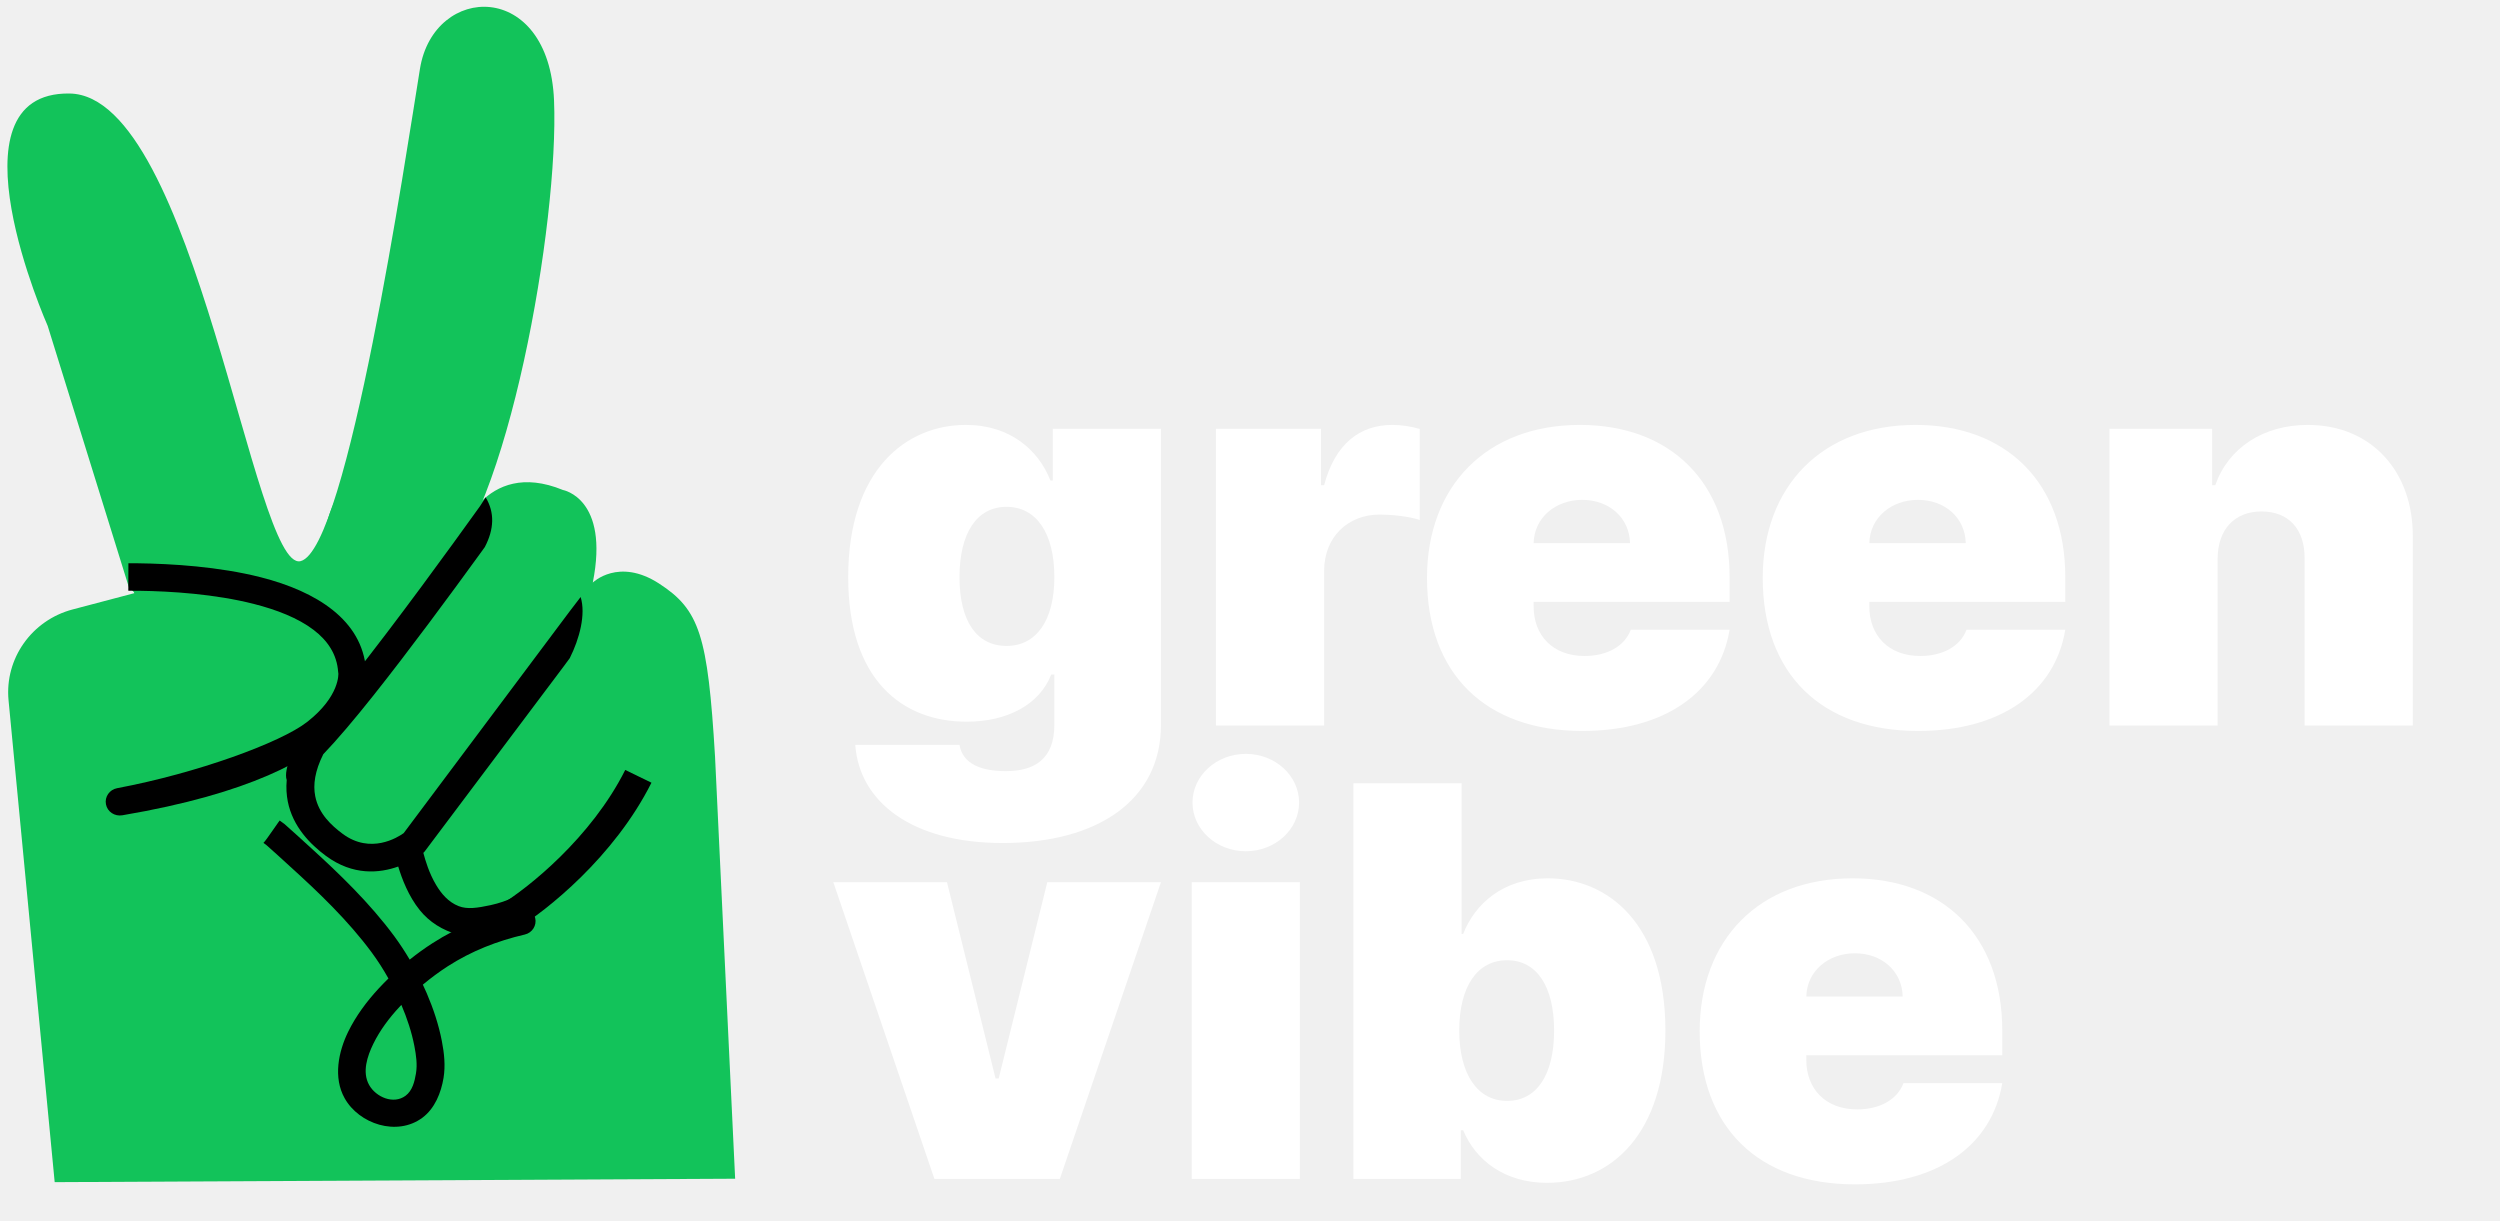
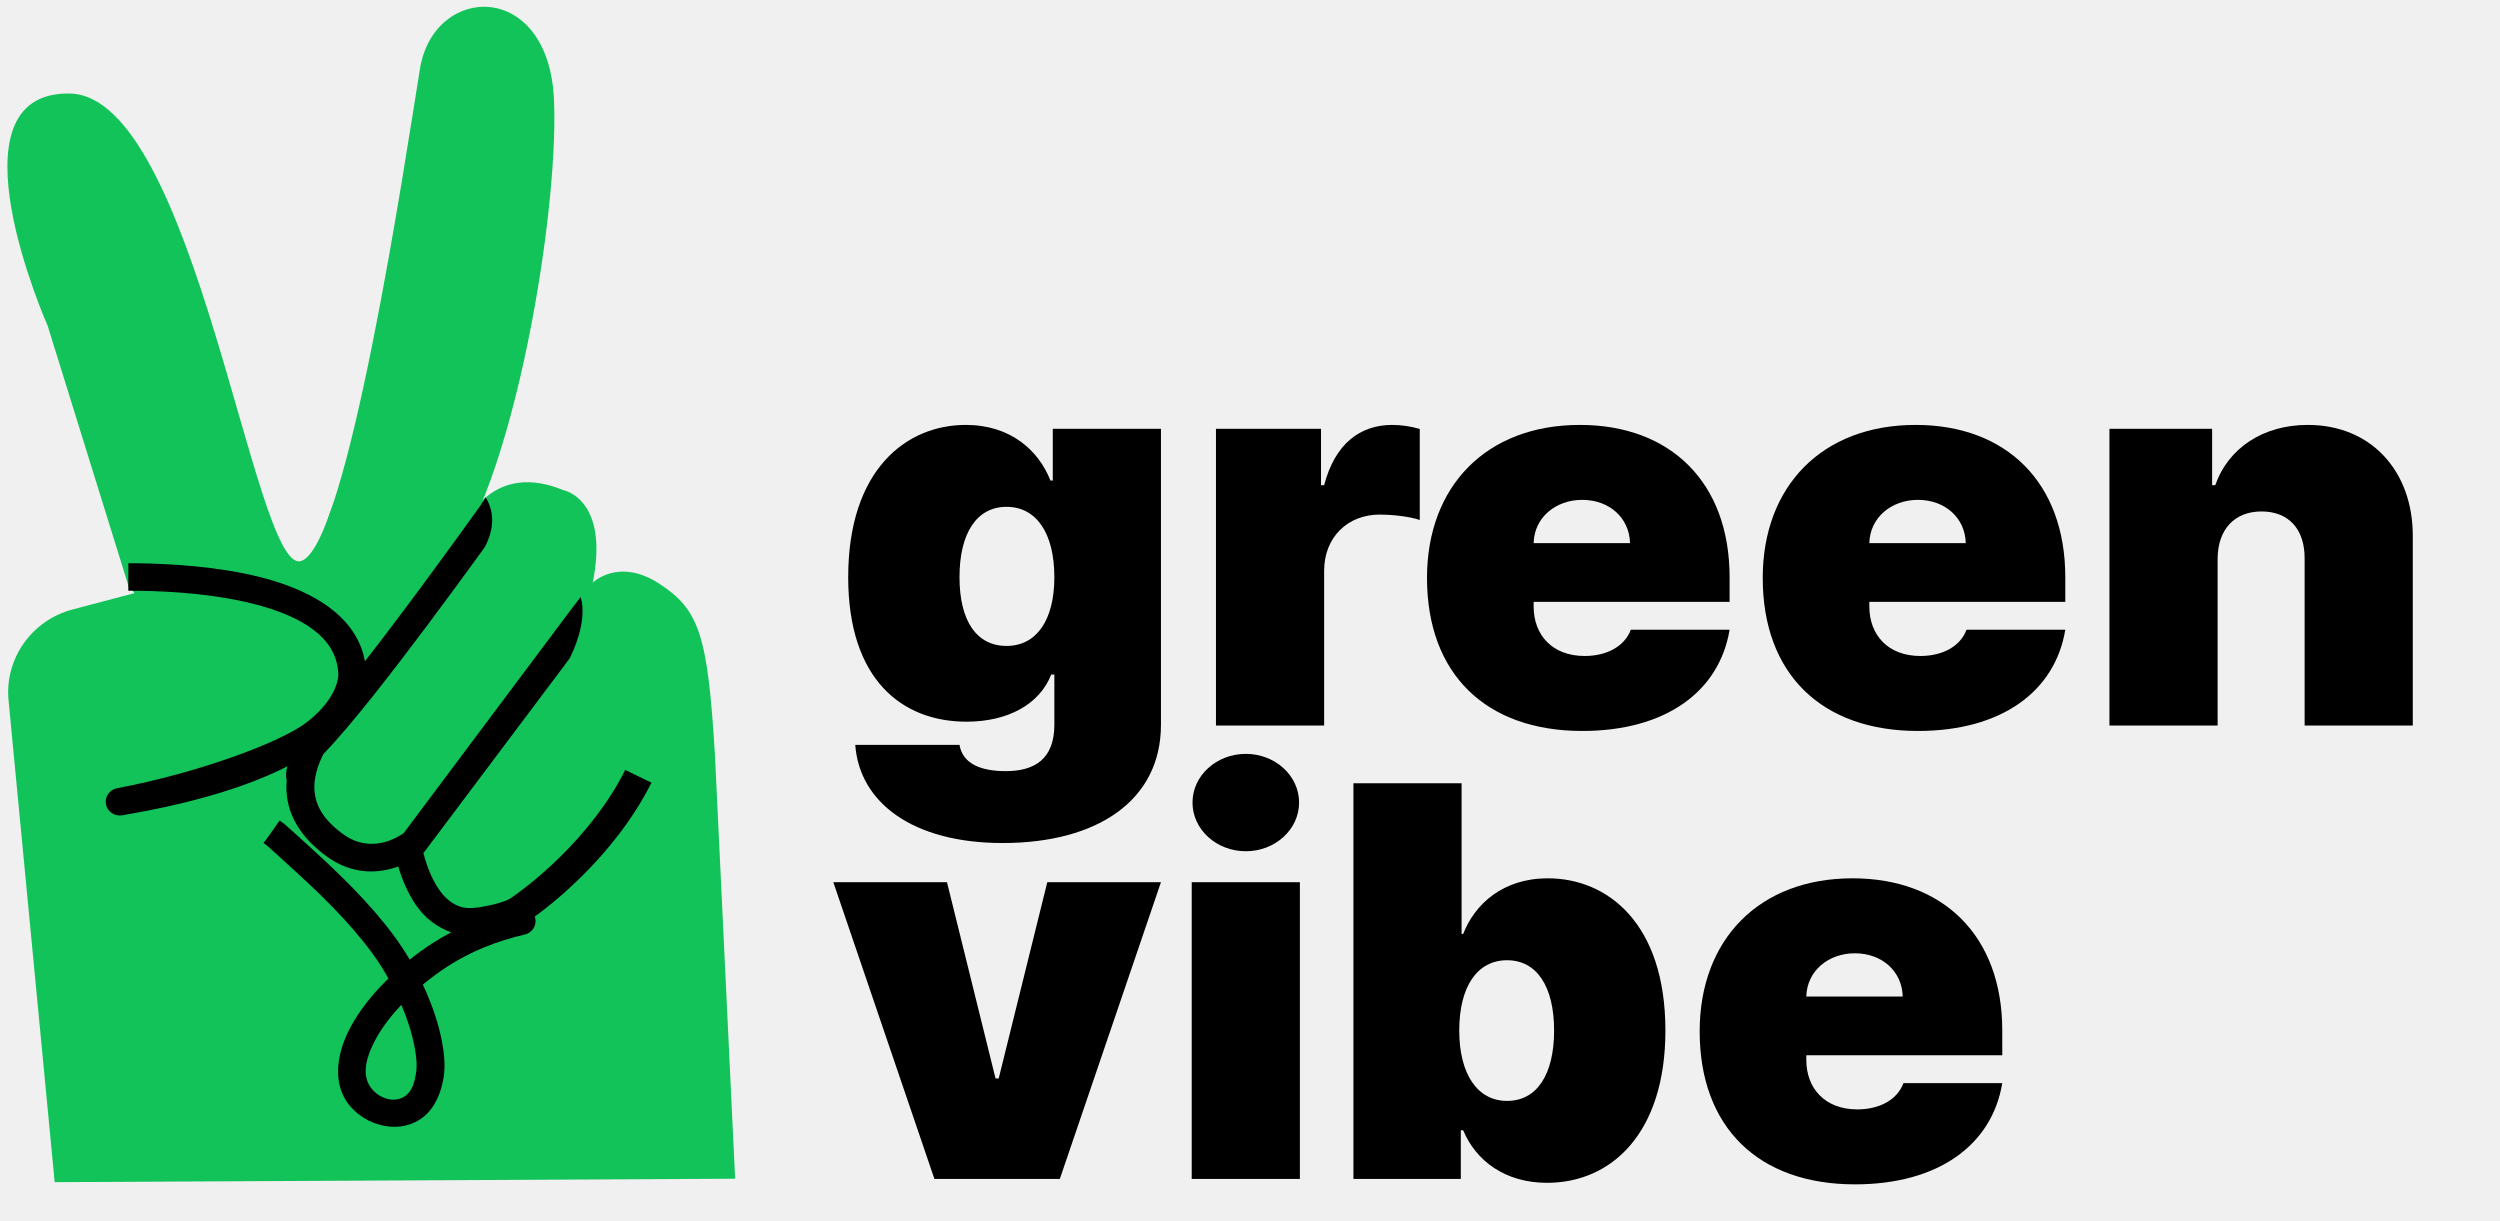
<svg xmlns="http://www.w3.org/2000/svg" width="86" height="42" viewBox="0 0 86 42" fill="none">
-   <path d="M34.49 29C37.766 29 39.937 27.524 39.937 24.932V14.75H36.216V16.531H36.135C35.73 15.494 34.76 14.617 33.223 14.617C31.174 14.617 29.178 16.159 29.178 19.854C29.178 23.39 31.039 24.826 33.25 24.826C34.652 24.826 35.757 24.241 36.162 23.204H36.27V24.932C36.27 26.135 35.562 26.527 34.598 26.527C33.742 26.527 33.115 26.275 33.007 25.623H29.421C29.562 27.591 31.376 29 34.49 29ZM34.625 22.22C33.6 22.22 33.007 21.369 33.007 19.854C33.007 18.339 33.6 17.435 34.625 17.435C35.65 17.435 36.27 18.339 36.27 19.854C36.27 21.343 35.65 22.22 34.625 22.22Z" fill="white" />
-   <path d="M41.829 24.959H45.55V19.641C45.55 18.472 46.366 17.701 47.465 17.701C47.849 17.701 48.469 17.76 48.84 17.887V14.756C48.543 14.67 48.22 14.617 47.896 14.617C46.791 14.617 45.928 15.255 45.55 16.69H45.443V14.75H41.829V24.959Z" fill="white" />
-   <path d="M54.428 25.145C57.3 25.145 59.147 23.789 59.498 21.662H56.1C55.884 22.24 55.271 22.566 54.509 22.566C53.404 22.566 52.757 21.848 52.757 20.864V20.705H59.498V19.854C59.498 16.604 57.475 14.617 54.347 14.617C51.139 14.617 49.089 16.717 49.089 19.881C49.089 23.184 51.112 25.145 54.428 25.145ZM52.757 18.684C52.777 17.8 53.518 17.195 54.428 17.195C55.352 17.195 56.053 17.807 56.073 18.684H52.757Z" fill="white" />
-   <path d="M65.977 25.145C68.849 25.145 70.696 23.789 71.046 21.662H67.649C67.433 22.24 66.82 22.566 66.058 22.566C64.953 22.566 64.305 21.848 64.305 20.864V20.705H71.046V19.854C71.046 16.604 69.024 14.617 65.896 14.617C62.688 14.617 60.638 16.717 60.638 19.881C60.638 23.184 62.661 25.145 65.977 25.145ZM64.305 18.684C64.326 17.8 65.067 17.195 65.977 17.195C66.901 17.195 67.602 17.807 67.622 18.684H64.305Z" fill="white" />
-   <path d="M76.286 19.216C76.293 18.206 76.872 17.594 77.796 17.594C78.733 17.594 79.286 18.206 79.279 19.216V24.959H83V18.445C83.007 16.225 81.584 14.617 79.387 14.617C77.863 14.617 76.657 15.401 76.205 16.69H76.097V14.75H72.565V24.959H76.286V19.216Z" fill="white" />
-   <path d="M39.937 30.347H36.027L34.355 37.1H34.247L32.576 30.347H28.666L32.144 40.556H36.458L39.937 30.347Z" fill="white" />
-   <path d="M40.995 40.556H44.716V30.347H40.995V40.556ZM42.856 29.283C43.867 29.283 44.689 28.532 44.689 27.608C44.689 26.684 43.867 25.933 42.856 25.933C41.844 25.933 41.022 26.684 41.022 27.608C41.022 28.532 41.844 29.283 42.856 29.283Z" fill="white" />
-   <path d="M46.558 40.556H50.252V38.881H50.333C50.764 39.918 51.762 40.689 53.218 40.689C55.429 40.689 57.29 38.987 57.29 35.451C57.29 31.756 55.294 30.214 53.245 30.214C51.708 30.214 50.737 31.091 50.333 32.128H50.279V26.944H46.558V40.556ZM50.198 35.451C50.198 33.936 50.818 33.032 51.843 33.032C52.868 33.032 53.461 33.936 53.461 35.451C53.461 36.967 52.868 37.871 51.843 37.871C50.818 37.871 50.198 36.94 50.198 35.451Z" fill="white" />
-   <path d="M63.808 40.742C66.68 40.742 68.527 39.386 68.878 37.259H65.48C65.264 37.837 64.651 38.163 63.889 38.163C62.784 38.163 62.137 37.445 62.137 36.462V36.302H68.878V35.451C68.878 32.201 66.855 30.214 63.727 30.214C60.519 30.214 58.469 32.314 58.469 35.478C58.469 38.781 60.492 40.742 63.808 40.742ZM62.137 34.281C62.157 33.398 62.898 32.793 63.808 32.793C64.732 32.793 65.433 33.404 65.453 34.281H62.137Z" fill="white" />
+   <path d="M34.49 29C37.766 29 39.937 27.524 39.937 24.932V14.75H36.216V16.531H36.135C35.73 15.494 34.76 14.617 33.223 14.617C31.174 14.617 29.178 16.159 29.178 19.854C29.178 23.39 31.039 24.826 33.25 24.826C34.652 24.826 35.757 24.241 36.162 23.204H36.27V24.932C36.27 26.135 35.562 26.527 34.598 26.527C33.742 26.527 33.115 26.275 33.007 25.623H29.421C29.562 27.591 31.376 29 34.49 29ZM34.625 22.22C33.6 22.22 33.007 21.369 33.007 19.854C33.007 18.339 33.6 17.435 34.625 17.435C35.65 17.435 36.27 18.339 36.27 19.854C36.27 21.343 35.65 22.22 34.625 22.22Z" fill="black" />
+   <path d="M41.829 24.959H45.55V19.641C45.55 18.472 46.366 17.701 47.465 17.701C47.849 17.701 48.469 17.76 48.84 17.887V14.756C48.543 14.67 48.22 14.617 47.896 14.617C46.791 14.617 45.928 15.255 45.55 16.69H45.443V14.75H41.829V24.959Z" fill="black" />
+   <path d="M54.428 25.145C57.3 25.145 59.147 23.789 59.498 21.662H56.1C55.884 22.24 55.271 22.566 54.509 22.566C53.404 22.566 52.757 21.848 52.757 20.864V20.705H59.498V19.854C59.498 16.604 57.475 14.617 54.347 14.617C51.139 14.617 49.089 16.717 49.089 19.881C49.089 23.184 51.112 25.145 54.428 25.145ZM52.757 18.684C52.777 17.8 53.518 17.195 54.428 17.195C55.352 17.195 56.053 17.807 56.073 18.684H52.757Z" fill="black" />
+   <path d="M65.977 25.145C68.849 25.145 70.696 23.789 71.046 21.662H67.649C67.433 22.24 66.82 22.566 66.058 22.566C64.953 22.566 64.305 21.848 64.305 20.864V20.705H71.046V19.854C71.046 16.604 69.024 14.617 65.896 14.617C62.688 14.617 60.638 16.717 60.638 19.881C60.638 23.184 62.661 25.145 65.977 25.145ZM64.305 18.684C64.326 17.8 65.067 17.195 65.977 17.195C66.901 17.195 67.602 17.807 67.622 18.684H64.305Z" fill="black" />
+   <path d="M76.286 19.216C76.293 18.206 76.872 17.594 77.796 17.594C78.733 17.594 79.286 18.206 79.279 19.216V24.959H83V18.445C83.007 16.225 81.584 14.617 79.387 14.617C77.863 14.617 76.657 15.401 76.205 16.69H76.097V14.75H72.565V24.959H76.286V19.216Z" fill="black" />
+   <path d="M39.937 30.347H36.027L34.355 37.1H34.247L32.576 30.347H28.666L32.144 40.556H36.458L39.937 30.347Z" fill="black" />
+   <path d="M40.995 40.556H44.716V30.347H40.995V40.556ZM42.856 29.283C43.867 29.283 44.689 28.532 44.689 27.608C44.689 26.684 43.867 25.933 42.856 25.933C41.844 25.933 41.022 26.684 41.022 27.608C41.022 28.532 41.844 29.283 42.856 29.283Z" fill="black" />
+   <path d="M46.558 40.556H50.252V38.881H50.333C50.764 39.918 51.762 40.689 53.218 40.689C55.429 40.689 57.29 38.987 57.29 35.451C57.29 31.756 55.294 30.214 53.245 30.214C51.708 30.214 50.737 31.091 50.333 32.128H50.279V26.944H46.558V40.556ZM50.198 35.451C50.198 33.936 50.818 33.032 51.843 33.032C52.868 33.032 53.461 33.936 53.461 35.451C53.461 36.967 52.868 37.871 51.843 37.871C50.818 37.871 50.198 36.94 50.198 35.451Z" fill="black" />
+   <path d="M63.808 40.742C66.68 40.742 68.527 39.386 68.878 37.259H65.48C65.264 37.837 64.651 38.163 63.889 38.163C62.784 38.163 62.137 37.445 62.137 36.462V36.302H68.878V35.451C68.878 32.201 66.855 30.214 63.727 30.214C60.519 30.214 58.469 32.314 58.469 35.478C58.469 38.781 60.492 40.742 63.808 40.742ZM62.137 34.281C62.157 33.398 62.898 32.793 63.808 32.793C64.732 32.793 65.433 33.404 65.453 34.281H62.137Z" fill="black" />
  <path fill-rule="evenodd" clip-rule="evenodd" d="M1.881 40.666C1.881 40.666 0.789 29.255 0.294 24.092C0.157 22.658 1.09 21.335 2.502 20.964C3.585 20.678 4.62 20.405 4.62 20.405C4.62 20.405 4.283 18.113 8.108 18.39C8.79 18.439 9.43 18.739 9.897 19.232C10.146 19.49 10.809 19.183 10.941 19.609C10.941 19.609 11.243 14.601 14.544 15.782C14.544 15.782 15.656 17.037 15.786 18.5C15.786 18.5 16.63 15.733 19.366 16.856C19.366 16.856 20.971 17.14 20.392 20.041C20.392 20.041 21.277 19.17 22.672 20.074C24.067 20.978 24.347 21.852 24.597 26.021L25.289 40.548L1.881 40.666Z" fill="#12C35A" />
  <path d="M4.426 20.177L1.64 11.209C1.64 11.209 -1.931 3.155 2.394 3.217C6.72 3.279 8.725 19.709 10.341 19.303C11.957 18.896 13.968 5.3 14.447 2.364C14.926 -0.572 18.886 -0.714 19.059 3.455C19.233 7.624 17.475 17.718 14.995 19.865C12.515 22.012 7.166 23.126 7.166 23.126L4.426 20.177Z" fill="#12C35A" />
  <path fill-rule="evenodd" clip-rule="evenodd" d="M9.625 28.23C9.677 28.12 9.154 28.917 9.062 28.996C9.106 29.027 9.141 29.053 9.157 29.064C9.429 29.302 9.695 29.549 9.963 29.793C10.97 30.704 11.978 31.67 12.785 32.762C12.996 33.048 13.189 33.349 13.362 33.66C13.249 33.77 13.139 33.884 13.031 33.999C12.616 34.447 12.246 34.945 11.977 35.493C11.643 36.177 11.457 37.067 11.855 37.778C12.351 38.666 13.657 39.099 14.529 38.451C14.961 38.13 15.174 37.587 15.258 37.08C15.327 36.66 15.281 36.23 15.2 35.814C15.091 35.25 14.908 34.7 14.682 34.172C14.638 34.071 14.594 33.972 14.546 33.872C14.819 33.644 15.105 33.432 15.404 33.239C16.219 32.715 17.107 32.367 18.053 32.148C18.311 32.088 18.471 31.834 18.411 31.579C18.35 31.324 18.091 31.166 17.832 31.226C16.779 31.47 15.788 31.861 14.879 32.445C14.607 32.62 14.345 32.809 14.094 33.011C13.93 32.733 13.752 32.463 13.562 32.204C12.718 31.062 11.666 30.047 10.614 29.094C10.337 28.843 10.063 28.589 9.782 28.343C9.767 28.33 9.693 28.278 9.625 28.23ZM13.74 34.64L13.807 34.568C14.003 35.026 14.162 35.502 14.256 35.991C14.315 36.299 14.361 36.616 14.309 36.927C14.263 37.204 14.187 37.519 13.951 37.694C13.537 38.002 12.932 37.742 12.697 37.321C12.45 36.879 12.636 36.33 12.843 35.905C13.071 35.44 13.387 35.019 13.74 34.64Z" fill="black" />
  <path d="M10.42 25.308C10.857 24.859 11.444 24.152 12.091 23.337C13.639 21.389 15.504 18.819 16.512 17.413C16.599 17.291 16.706 17.107 16.706 17.107C17.02 17.629 17.001 18.202 16.677 18.82C16.677 18.82 16.577 18.959 16.526 19.029C15.482 20.469 14.067 22.387 12.848 23.921C12.193 24.746 11.588 25.46 11.121 25.945C10.833 26.518 10.765 26.993 10.844 27.39C10.963 27.998 11.411 28.405 11.789 28.685C12.748 29.395 13.681 28.807 13.886 28.66L19.595 21.032L19.974 20.537C20.158 21.136 19.933 21.978 19.6 22.64L19.395 22.918L14.623 29.271C14.606 29.297 14.586 29.318 14.563 29.338C14.631 29.596 14.759 30.035 15.001 30.44C15.18 30.742 15.424 31.033 15.779 31.171C16.07 31.286 16.417 31.236 16.88 31.136C18.052 30.882 18.848 30.097 18.848 30.097L17.451 31.927C17.451 31.927 16.444 32.341 15.769 32.154C15.212 32 14.768 31.714 14.442 31.311C14.05 30.826 13.824 30.223 13.699 29.809C13.064 30.036 12.146 30.134 11.211 29.442C10.672 29.043 10.072 28.438 9.9 27.572C9.856 27.345 9.839 27.099 9.863 26.833C9.732 26.467 10.183 25.545 10.332 25.396C10.357 25.363 10.388 25.333 10.42 25.308Z" fill="black" />
  <path fill-rule="evenodd" clip-rule="evenodd" d="M12.591 23.035C12.628 23.311 12.976 26.558 4.207 28.046C3.945 28.09 3.694 27.926 3.645 27.669C3.595 27.412 3.766 27.163 4.027 27.114C6.778 26.597 9.655 25.545 10.562 24.838C11.706 23.945 11.639 23.162 11.639 23.162L11.633 23.121C11.591 22.503 11.267 22.034 10.789 21.669C10.247 21.257 9.518 20.976 8.735 20.776C7.391 20.434 5.885 20.338 4.787 20.323C4.674 20.321 4.414 20.322 4.414 20.322L4.417 19.377C4.417 19.377 4.642 19.376 4.734 19.377C5.901 19.392 7.527 19.49 8.975 19.859C10.889 20.346 12.46 21.331 12.591 23.035Z" fill="black" />
  <path fill-rule="evenodd" clip-rule="evenodd" d="M22.41 26.925C21.131 29.477 18.796 31.332 17.77 31.954L17.243 31.11C18.166 30.549 20.339 28.818 21.508 26.486L22.41 26.925Z" fill="black" />
</svg>
